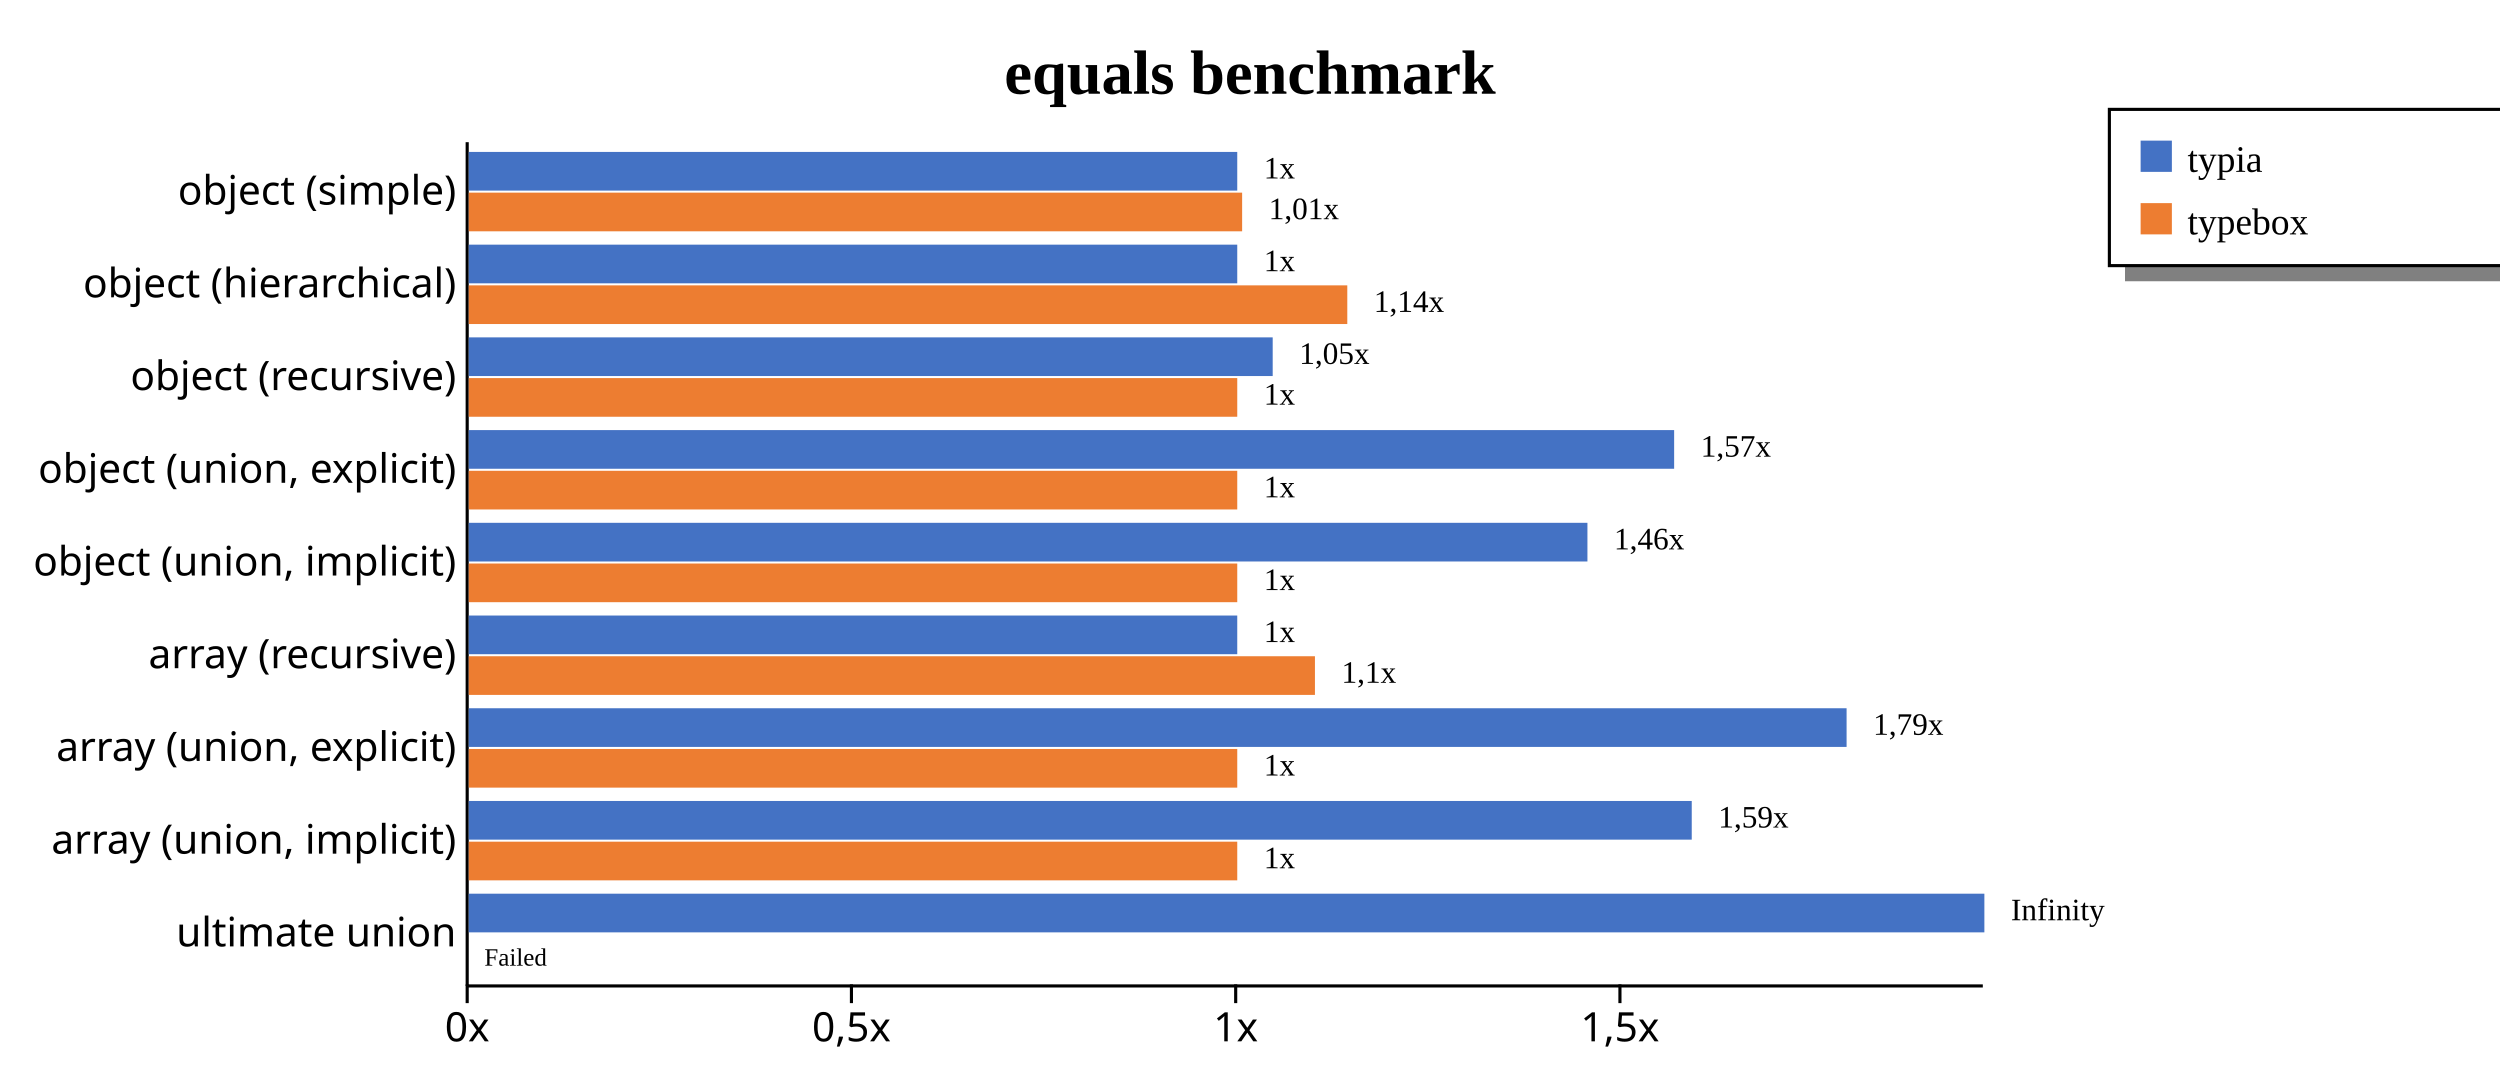
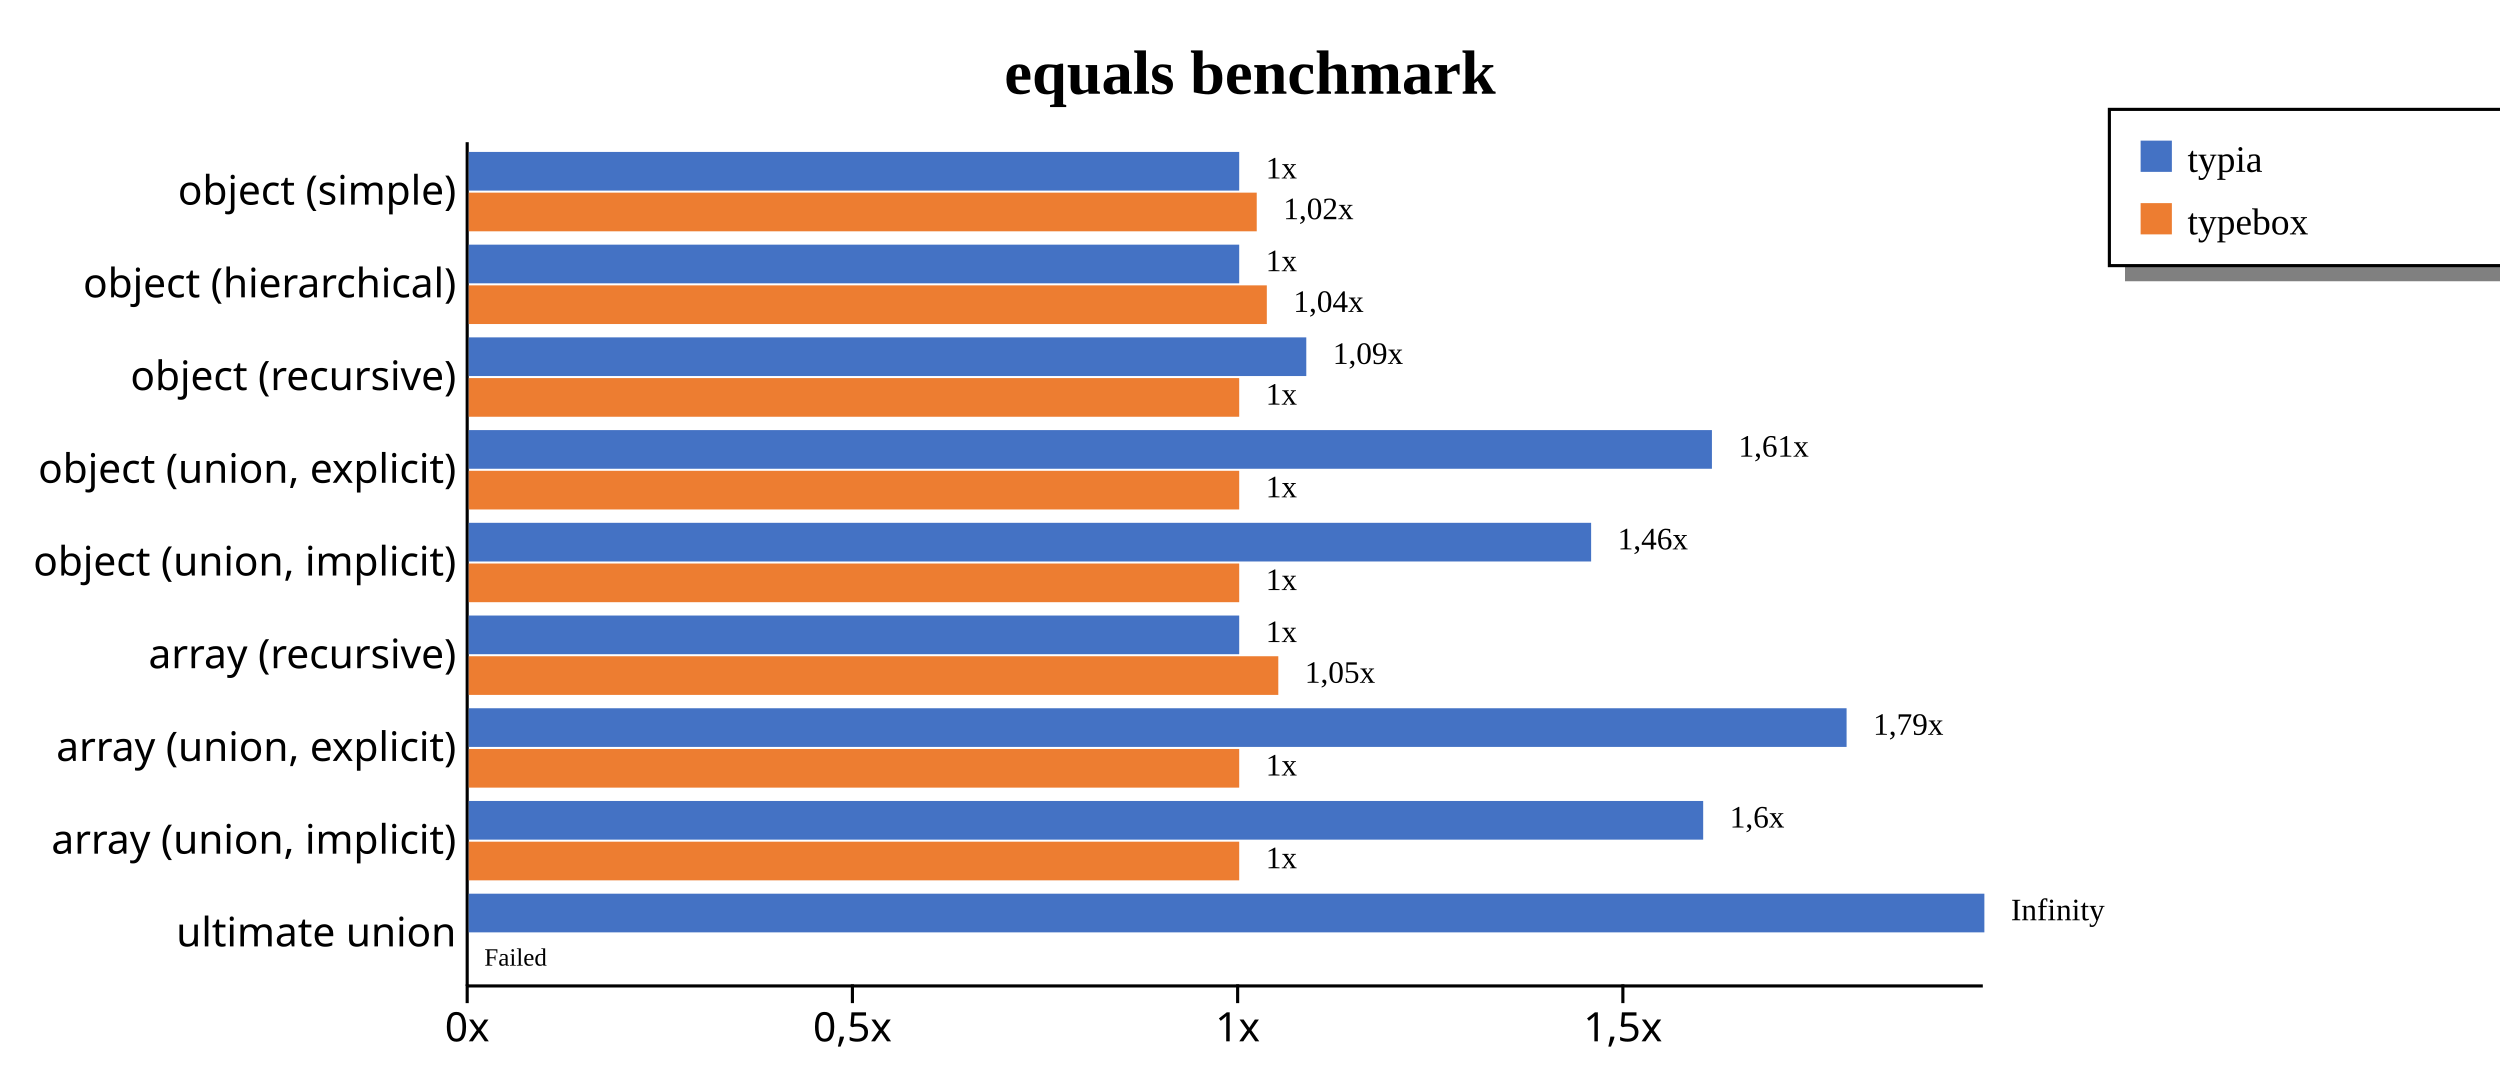
<svg xmlns="http://www.w3.org/2000/svg" width="800" height="345" style="background-color: white;">
  <g class="y axis" transform="translate(149,45)" fill="none" font-size="10" font-family="sans-serif" text-anchor="end" style="font-size: 13px;">
    <path class="domain" stroke="currentColor" d="M0.5,0.5V270.5" />
    <g class="tick" opacity="1" transform="translate(0,16.31868)" style="font-size: 13px;">
      <line stroke="currentColor" x2="0" />
      <text fill="currentColor" x="-3" dy="0.32em">object (simple)    </text>
    </g>
    <g class="tick" opacity="1" transform="translate(0,45.98901)" style="font-size: 13px;">
      <line stroke="currentColor" x2="0" />
      <text fill="currentColor" x="-3" dy="0.32em">object (hierarchical)    </text>
    </g>
    <g class="tick" opacity="1" transform="translate(0,75.65934)" style="font-size: 13px;">
      <line stroke="currentColor" x2="0" />
      <text fill="currentColor" x="-3" dy="0.32em">object (recursive)    </text>
    </g>
    <g class="tick" opacity="1" transform="translate(0,105.3297)" style="font-size: 13px;">
      <line stroke="currentColor" x2="0" />
      <text fill="currentColor" x="-3" dy="0.32em">object (union, explicit)    </text>
    </g>
    <g class="tick" opacity="1" transform="translate(0,135)" style="font-size: 13px;">
      <line stroke="currentColor" x2="0" />
      <text fill="currentColor" x="-3" dy="0.32em">object (union, implicit)    </text>
    </g>
    <g class="tick" opacity="1" transform="translate(0,164.6703)" style="font-size: 13px;">
      <line stroke="currentColor" x2="0" />
      <text fill="currentColor" x="-3" dy="0.32em">array (recursive)    </text>
    </g>
    <g class="tick" opacity="1" transform="translate(0,194.3407)" style="font-size: 13px;">
      <line stroke="currentColor" x2="0" />
      <text fill="currentColor" x="-3" dy="0.32em">array (union, explicit)    </text>
    </g>
    <g class="tick" opacity="1" transform="translate(0,224.011)" style="font-size: 13px;">
      <line stroke="currentColor" x2="0" />
      <text fill="currentColor" x="-3" dy="0.32em">array (union, implicit)    </text>
    </g>
    <g class="tick" opacity="1" transform="translate(0,253.6813)" style="font-size: 13px;">
      <line stroke="currentColor" x2="0" />
      <text fill="currentColor" x="-3" dy="0.32em">ultimate union    </text>
    </g>
  </g>
  <g class="x axis" transform="translate(149,315)" fill="none" font-size="10" font-family="sans-serif" text-anchor="middle" style="font-size: 13px;">
    <path class="domain" stroke="currentColor" d="M0.5,0.5H485.5" />
    <g class="tick" opacity="1" transform="translate(0.5,0)" style="font-size: 13px;">
      <line stroke="currentColor" y2="6" />
      <text fill="currentColor" y="9" dy="0.71em">0x</text>
    </g>
-     <g class="tick" opacity="1" transform="translate(123.4602,0)" style="font-size: 13px;">
+     <g class="tick" opacity="1" transform="translate(123.7727,0)" style="font-size: 13px;">
      <line stroke="currentColor" y2="6" />
      <text fill="currentColor" y="9" dy="0.71em">0,5x</text>
    </g>
-     <g class="tick" opacity="1" transform="translate(246.4203,0)" style="font-size: 13px;">
+     <g class="tick" opacity="1" transform="translate(247.0454,0)" style="font-size: 13px;">
      <line stroke="currentColor" y2="6" />
      <text fill="currentColor" y="9" dy="0.71em">1x</text>
    </g>
-     <g class="tick" opacity="1" transform="translate(369.3805,0)" style="font-size: 13px;">
+     <g class="tick" opacity="1" transform="translate(370.3182,0)" style="font-size: 13px;">
      <line stroke="currentColor" y2="6" />
      <text fill="currentColor" y="9" dy="0.71em">1,5x</text>
    </g>
  </g>
  <text transform="translate(400, 30)" style="text-anchor: middle; font-size: 20px; font-weight: bold;">equals benchmark</text>
  <rect x="680" y="85" width="200" height="5" fill="gray" />
  <rect x="675" y="35" width="200" height="50" fill="none" stroke="black" />
  <rect x="685" y="45" width="10" height="10" style="fill: #4472c4;" />
  <text x="700" y="55" style="font-size: 12px;">typia</text>
  <rect x="685" y="65" width="10" height="10" style="fill: #ed7d31;" />
  <text x="700" y="75" style="font-size: 12px;">typebox</text>
  <g style="font-size: 13px;">
    <g style="font-size: 13px;">
-       <rect x="150" y="48.618" width="245.92" height="12.375" fill="#4472c4" />
-       <rect x="150" y="61.644" width="247.483" height="12.375" fill="#ed7d31" />
-       <text class="label" x="404.42" y="57.118" font-size="10px">1x</text>
-       <text class="label" x="405.983" y="70.144" font-size="10px">1,01x</text>
-       <text class="label" x="400.92" y="58.618" font-size="8px" />
-       <text class="label" x="402.483" y="71.644" font-size="8px" />
+       <rect x="150" y="48.618" width="246.545" height="12.375" fill="#4472c4" />
+       <rect x="150" y="61.644" width="252.156" height="12.375" fill="#ed7d31" />
+       <text class="label" x="405.045" y="57.118" font-size="10px">1x</text>
+       <text class="label" x="410.656" y="70.144" font-size="10px">1,02x</text>
+       <text class="label" x="401.545" y="58.618" font-size="8px" />
+       <text class="label" x="407.156" y="71.644" font-size="8px" />
    </g>
    <g style="font-size: 13px;">
-       <rect x="150" y="78.289" width="245.92" height="12.375" fill="#4472c4" />
-       <rect x="150" y="91.315" width="281.134" height="12.375" fill="#ed7d31" />
-       <text class="label" x="404.42" y="86.789" font-size="10px">1x</text>
-       <text class="label" x="439.634" y="99.815" font-size="10px">1,14x</text>
-       <text class="label" x="400.92" y="88.289" font-size="8px" />
-       <text class="label" x="436.134" y="101.315" font-size="8px" />
+       <rect x="150" y="78.289" width="246.545" height="12.375" fill="#4472c4" />
+       <rect x="150" y="91.315" width="255.383" height="12.375" fill="#ed7d31" />
+       <text class="label" x="405.045" y="86.789" font-size="10px">1x</text>
+       <text class="label" x="413.883" y="99.815" font-size="10px">1,04x</text>
+       <text class="label" x="401.545" y="88.289" font-size="8px" />
+       <text class="label" x="410.383" y="101.315" font-size="8px" />
    </g>
    <g style="font-size: 13px;">
-       <rect x="150" y="107.959" width="257.262" height="12.375" fill="#4472c4" />
-       <rect x="150" y="120.985" width="245.92" height="12.375" fill="#ed7d31" />
-       <text class="label" x="415.762" y="116.459" font-size="10px">1,05x</text>
-       <text class="label" x="404.42" y="129.485" font-size="10px">1x</text>
-       <text class="label" x="412.262" y="117.959" font-size="8px" />
-       <text class="label" x="400.92" y="130.985" font-size="8px" />
+       <rect x="150" y="107.959" width="268.012" height="12.375" fill="#4472c4" />
+       <rect x="150" y="120.985" width="246.545" height="12.375" fill="#ed7d31" />
+       <text class="label" x="426.512" y="116.459" font-size="10px">1,09x</text>
+       <text class="label" x="405.045" y="129.485" font-size="10px">1x</text>
+       <text class="label" x="423.012" y="117.959" font-size="8px" />
+       <text class="label" x="401.545" y="130.985" font-size="8px" />
    </g>
    <g style="font-size: 13px;">
-       <rect x="150" y="137.629" width="385.725" height="12.375" fill="#4472c4" />
-       <rect x="150" y="150.655" width="245.92" height="12.375" fill="#ed7d31" />
-       <text class="label" x="544.225" y="146.129" font-size="10px">1,57x</text>
-       <text class="label" x="404.42" y="159.155" font-size="10px">1x</text>
-       <text class="label" x="540.725" y="147.629" font-size="8px" />
-       <text class="label" x="400.92" y="160.655" font-size="8px" />
+       <rect x="150" y="137.629" width="397.816" height="12.375" fill="#4472c4" />
+       <rect x="150" y="150.655" width="246.545" height="12.375" fill="#ed7d31" />
+       <text class="label" x="556.316" y="146.129" font-size="10px">1,61x</text>
+       <text class="label" x="405.045" y="159.155" font-size="10px">1x</text>
+       <text class="label" x="552.816" y="147.629" font-size="8px" />
+       <text class="label" x="401.545" y="160.655" font-size="8px" />
    </g>
    <g style="font-size: 13px;">
-       <rect x="150" y="167.3" width="357.979" height="12.375" fill="#4472c4" />
-       <rect x="150" y="180.326" width="245.92" height="12.375" fill="#ed7d31" />
-       <text class="label" x="516.479" y="175.8" font-size="10px">1,46x</text>
-       <text class="label" x="404.42" y="188.826" font-size="10px">1x</text>
-       <text class="label" x="512.979" y="177.3" font-size="8px" />
-       <text class="label" x="400.92" y="190.326" font-size="8px" />
+       <rect x="150" y="167.3" width="359.159" height="12.375" fill="#4472c4" />
+       <rect x="150" y="180.326" width="246.545" height="12.375" fill="#ed7d31" />
+       <text class="label" x="517.659" y="175.8" font-size="10px">1,46x</text>
+       <text class="label" x="405.045" y="188.826" font-size="10px">1x</text>
+       <text class="label" x="514.159" y="177.3" font-size="8px" />
+       <text class="label" x="401.545" y="190.326" font-size="8px" />
    </g>
    <g style="font-size: 13px;">
-       <rect x="150" y="196.97" width="245.92" height="12.375" fill="#4472c4" />
-       <rect x="150" y="209.996" width="270.781" height="12.375" fill="#ed7d31" />
-       <text class="label" x="404.42" y="205.47" font-size="10px">1x</text>
-       <text class="label" x="429.281" y="218.496" font-size="10px">1,1x</text>
-       <text class="label" x="400.92" y="206.97" font-size="8px" />
-       <text class="label" x="425.781" y="219.996" font-size="8px" />
+       <rect x="150" y="196.97" width="246.545" height="12.375" fill="#4472c4" />
+       <rect x="150" y="209.996" width="259.056" height="12.375" fill="#ed7d31" />
+       <text class="label" x="405.045" y="205.47" font-size="10px">1x</text>
+       <text class="label" x="417.556" y="218.496" font-size="10px">1,05x</text>
+       <text class="label" x="401.545" y="206.97" font-size="8px" />
+       <text class="label" x="414.056" y="219.996" font-size="8px" />
    </g>
    <g style="font-size: 13px;">
      <rect x="150" y="226.64" width="440.909" height="12.375" fill="#4472c4" />
-       <rect x="150" y="239.666" width="245.92" height="12.375" fill="#ed7d31" />
+       <rect x="150" y="239.666" width="246.545" height="12.375" fill="#ed7d31" />
      <text class="label" x="599.409" y="235.14" font-size="10px">1,79x</text>
-       <text class="label" x="404.42" y="248.166" font-size="10px">1x</text>
+       <text class="label" x="405.045" y="248.166" font-size="10px">1x</text>
      <text class="label" x="595.909" y="236.64" font-size="8px" />
-       <text class="label" x="400.92" y="249.666" font-size="8px" />
+       <text class="label" x="401.545" y="249.666" font-size="8px" />
    </g>
    <g style="font-size: 13px;">
-       <rect x="150" y="256.311" width="391.356" height="12.375" fill="#4472c4" />
-       <rect x="150" y="269.337" width="245.92" height="12.375" fill="#ed7d31" />
-       <text class="label" x="549.856" y="264.811" font-size="10px">1,59x</text>
-       <text class="label" x="404.42" y="277.837" font-size="10px">1x</text>
-       <text class="label" x="546.356" y="266.311" font-size="8px" />
-       <text class="label" x="400.92" y="279.337" font-size="8px" />
+       <rect x="150" y="256.311" width="395.018" height="12.375" fill="#4472c4" />
+       <rect x="150" y="269.337" width="246.545" height="12.375" fill="#ed7d31" />
+       <text class="label" x="553.518" y="264.811" font-size="10px">1,6x</text>
+       <text class="label" x="405.045" y="277.837" font-size="10px">1x</text>
+       <text class="label" x="550.018" y="266.311" font-size="8px" />
+       <text class="label" x="401.545" y="279.337" font-size="8px" />
    </g>
    <g style="font-size: 13px;">
      <rect x="150" y="285.981" width="485" height="12.375" fill="#4472c4" />
      <rect x="150" y="299.007" width="0" height="12.375" fill="#ed7d31" />
      <text class="label" x="643.5" y="294.481" font-size="10px">Infinity</text>
      <text class="label" x="158.5" y="307.507" font-size="10px" />
      <text class="label" x="640" y="295.981" font-size="8px" />
      <text class="label" x="155" y="309.007" font-size="8px">Failed</text>
    </g>
  </g>
</svg>
